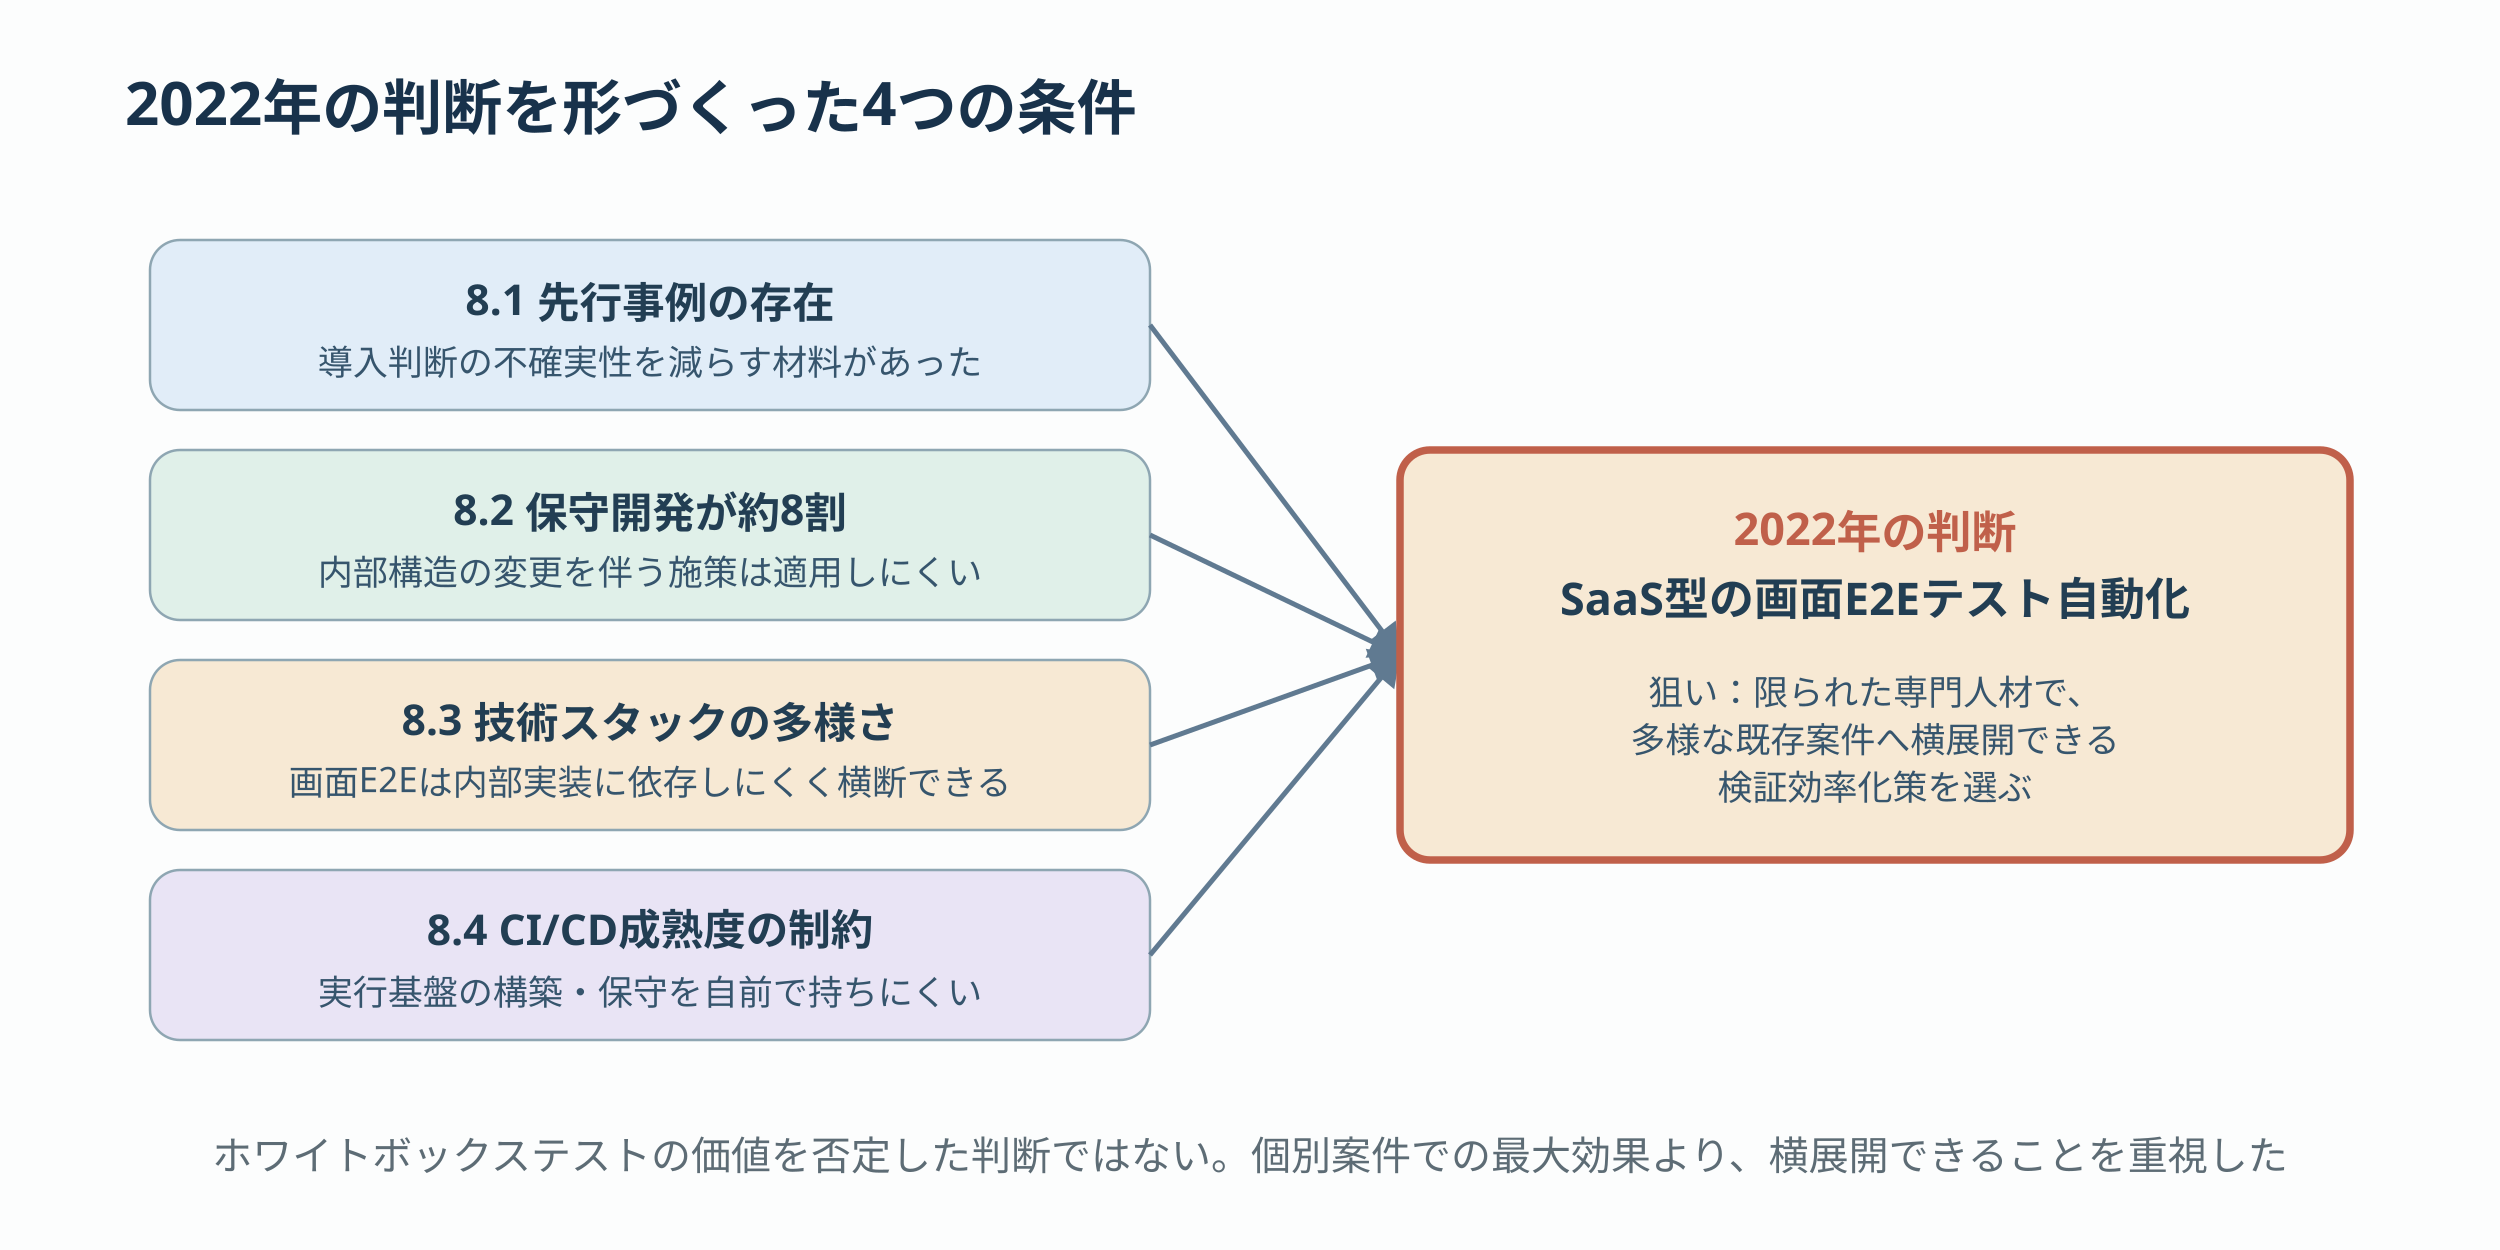
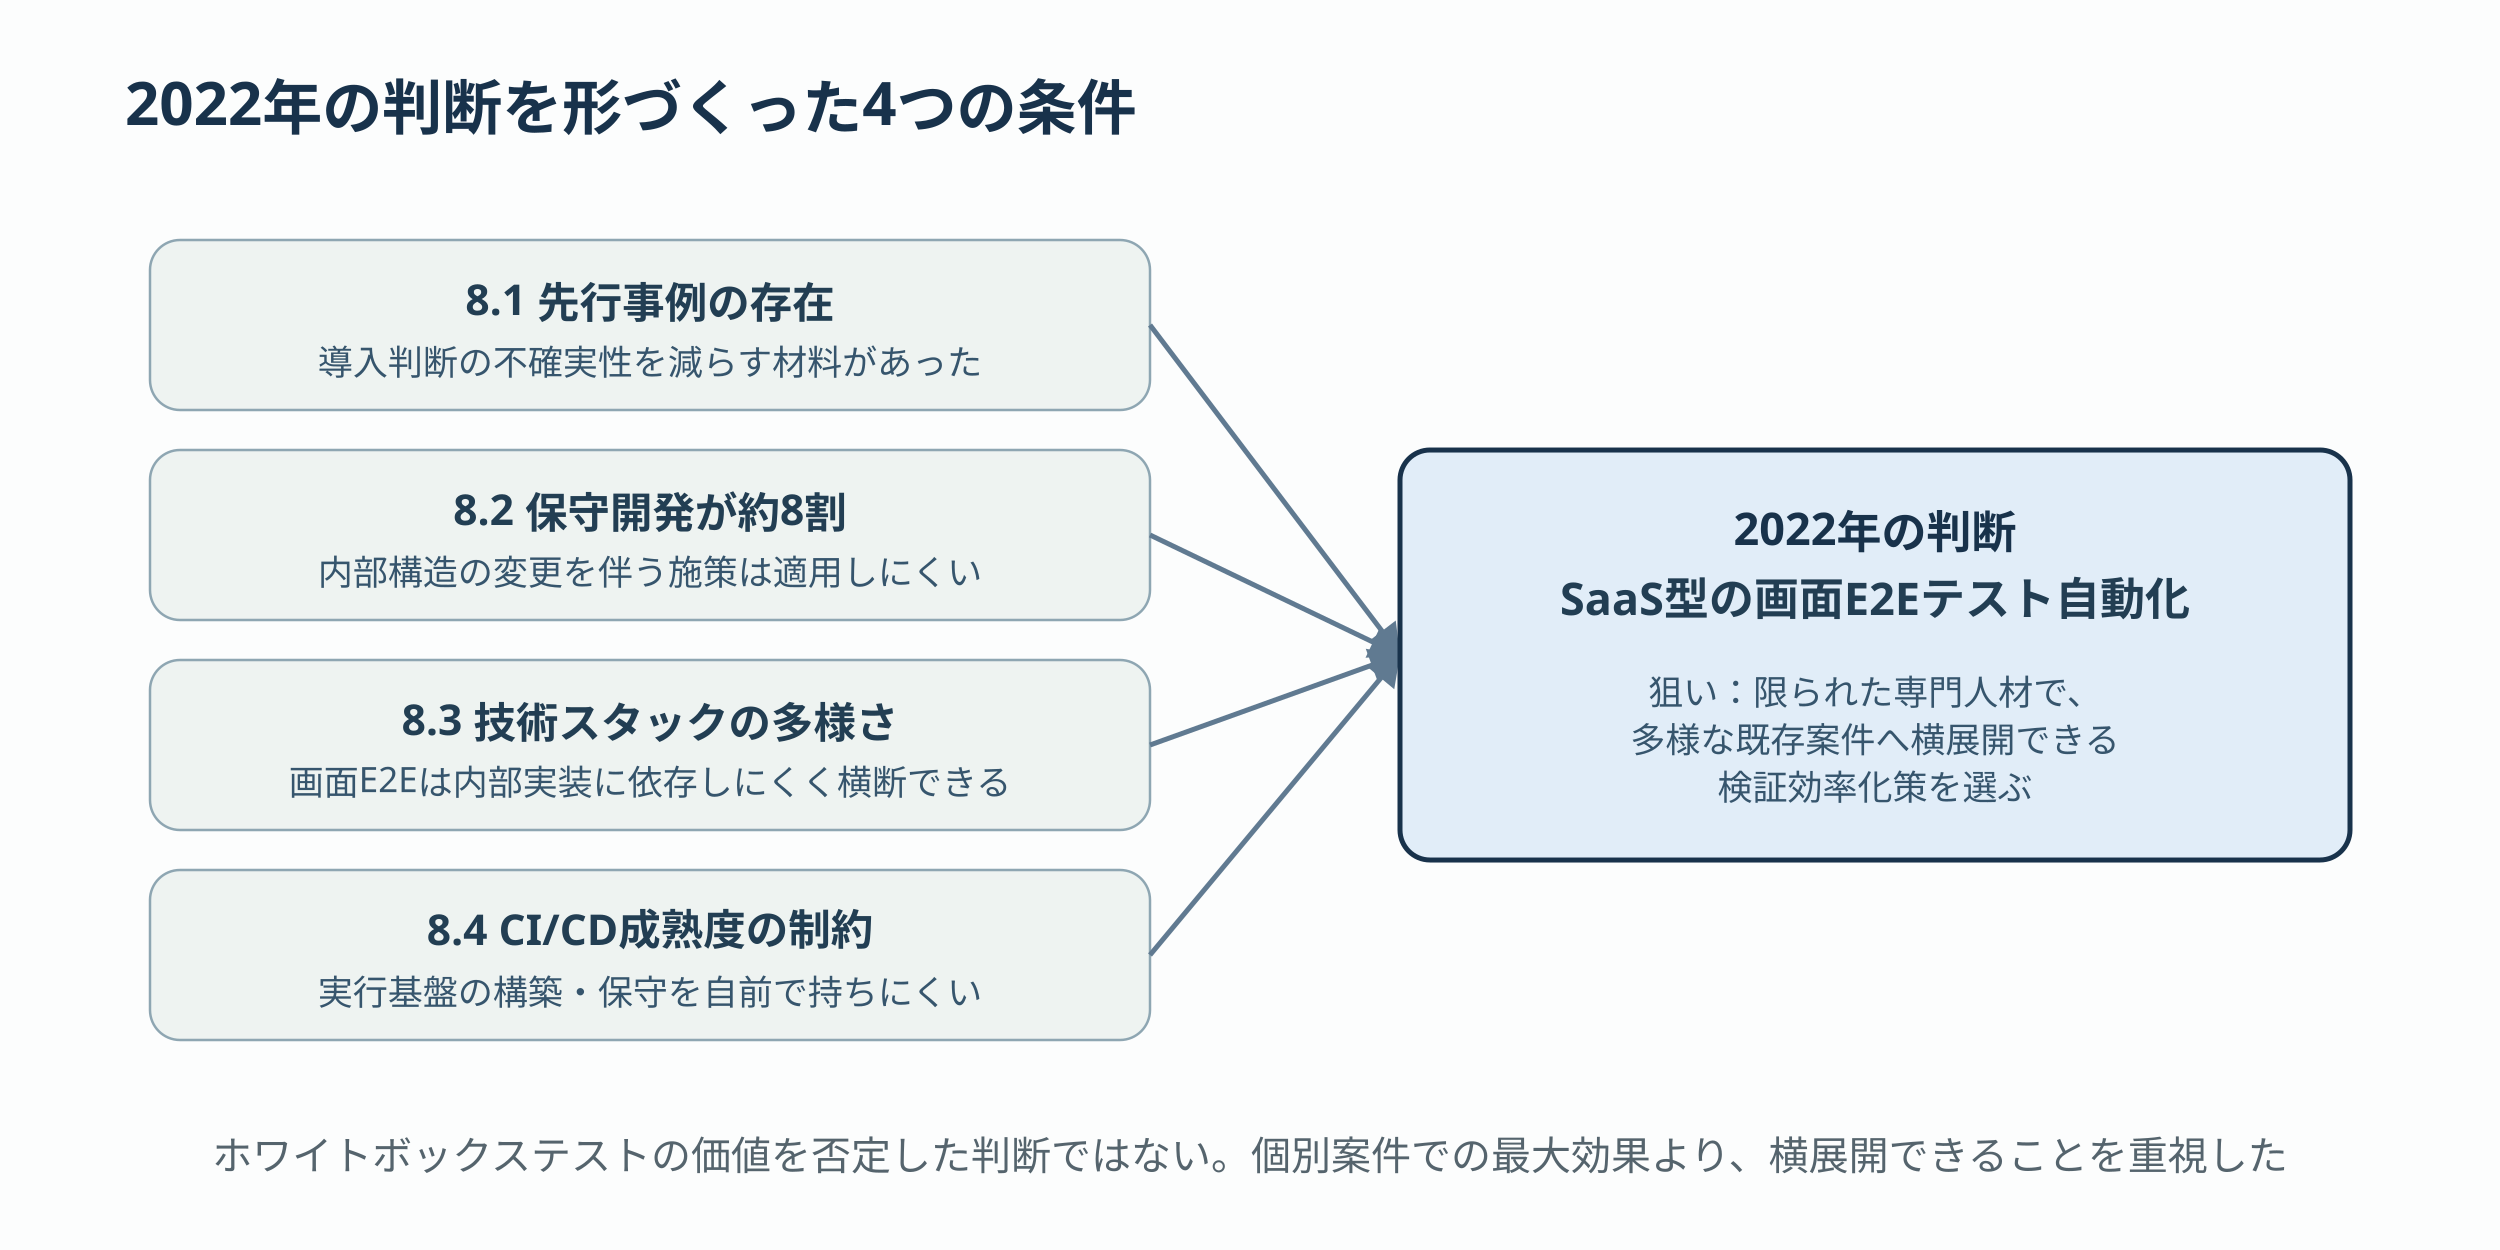
<svg xmlns="http://www.w3.org/2000/svg" width="1000" height="500" viewBox="0 0 1000 500" role="img" aria-label="先行事例の存在、保守開発が約8割、技術スタックの多様さ、CI/CD成熟度の制約という4つの条件が、SaaS型の画面E2Eテスト自動化という2022年の判断へ収束することを示す図">
  <rect width="100%" height="100%" fill="#fcfdfd" />
  <text x="50" y="50" text-anchor="start" font-family="sans-serif" font-size="24" font-weight="700" fill="#18324b">2022年の判断を形づくった4つの条件</text>
-   <rect x="60" y="96" width="400" height="68" rx="12" fill="#e1edf8" stroke="#8ea6b2" stroke-width="1" />
+   <rect x="60" y="96" width="400" height="68" rx="12" fill="#eef3f1" stroke="#8ea6b2" stroke-width="1" />
  <text x="260" y="126" text-anchor="middle" font-family="sans-serif" font-size="17" font-weight="700" fill="#223e53">8.1 先行事例の存在</text>
  <text x="260" y="150" text-anchor="middle" font-family="sans-serif" font-size="14" fill="#36556d">導入判断の不確実性を減らす材料があった</text>
  <path d="M460.0 130.0 L554.0 254.0" stroke="#607a91" stroke-width="2" fill="none" />
  <polygon points="560.0,262.0 547.2,256.7 558.3,248.2" fill="#607a91" />
-   <rect x="60" y="180" width="400" height="68" rx="12" fill="#e0f0e9" stroke="#8ea6b2" stroke-width="1" />
+   <rect x="60" y="180" width="400" height="68" rx="12" fill="#eef3f1" stroke="#8ea6b2" stroke-width="1" />
  <text x="260" y="210" text-anchor="middle" font-family="sans-serif" font-size="17" font-weight="700" fill="#223e53">8.2 保守開発が約8割</text>
  <text x="260" y="234" text-anchor="middle" font-family="sans-serif" font-size="14" fill="#36556d">内部構造の変更を伴う施策は適用しにくい</text>
  <path d="M460.0 214.0 L551.0 257.7" stroke="#607a91" stroke-width="2" fill="none" />
  <polygon points="560.0,262.0 546.2,263.1 552.2,250.5" fill="#607a91" />
-   <rect x="60" y="264" width="400" height="68" rx="12" fill="#f7e9d4" stroke="#8ea6b2" stroke-width="1" />
+   <rect x="60" y="264" width="400" height="68" rx="12" fill="#eef3f1" stroke="#8ea6b2" stroke-width="1" />
  <text x="260" y="294" text-anchor="middle" font-family="sans-serif" font-size="17" font-weight="700" fill="#223e53">8.3 技術スタックの多様さ</text>
  <text x="260" y="318" text-anchor="middle" font-family="sans-serif" font-size="14" fill="#36556d">画面E2Eは内部実装に依存しにくく横断できる</text>
  <path d="M460.0 298.0 L550.6 265.4" stroke="#607a91" stroke-width="2" fill="none" />
  <polygon points="560.0,262.0 551.1,272.7 546.3,259.5" fill="#607a91" />
-   <rect x="60" y="348" width="400" height="68" rx="12" fill="#e9e4f5" stroke="#8ea6b2" stroke-width="1" />
+   <rect x="60" y="348" width="400" height="68" rx="12" fill="#eef3f1" stroke="#8ea6b2" stroke-width="1" />
  <text x="260" y="378" text-anchor="middle" font-family="sans-serif" font-size="17" font-weight="700" fill="#223e53">8.4 CI/CD成熟度の制約</text>
  <text x="260" y="402" text-anchor="middle" font-family="sans-serif" font-size="14" fill="#36556d">実行基盤の構築・保守を自前で持ちにくい</text>
  <path d="M460.0 382.0 L553.6 269.7" stroke="#607a91" stroke-width="2" fill="none" />
  <polygon points="560.0,262.0 557.7,275.7 546.9,266.7" fill="#607a91" />
-   <rect x="560" y="180" width="380" height="164" rx="12" fill="#f7e9d4" stroke="#c0604a" stroke-width="3" />
-   <text x="750" y="218" text-anchor="middle" font-family="sans-serif" font-size="18" font-weight="700" fill="#c0604a">2022年の判断</text>
+   <rect x="560" y="180" width="380" height="164" rx="12" fill="#e1edf8" stroke="#18324b" stroke-width="2" />
+   <text x="750" y="218" text-anchor="middle" font-family="sans-serif" font-size="18" font-weight="700" fill="#18324b">2022年の判断</text>
  <text x="750" y="246" text-anchor="middle" font-family="sans-serif" font-size="18" font-weight="700" fill="#223e53">SaaS型の画面E2Eテスト自動化</text>
  <text x="750" y="282" text-anchor="middle" font-family="sans-serif" font-size="14" fill="#36556d">狙い：限られた専門人材で、</text>
  <text x="750" y="301" text-anchor="middle" font-family="sans-serif" font-size="14" fill="#36556d">多様な既存案件へ横展開できる</text>
  <text x="750" y="320" text-anchor="middle" font-family="sans-serif" font-size="14" fill="#36556d">検証効率化策を選ぶ</text>
-   <text x="500" y="468" text-anchor="middle" font-family="sans-serif" font-size="16" fill="#5d6c75">ホワイトボックステストの価値を否定した判断ではない。個別案件での最大効果より、横展開できることを重視した</text>
+   <text x="500" y="468" text-anchor="middle" font-family="sans-serif" font-size="16" fill="#55646d">ホワイトボックステストの価値を否定した判断ではない。個別案件での最大効果より、横展開できることを重視した</text>
</svg>
